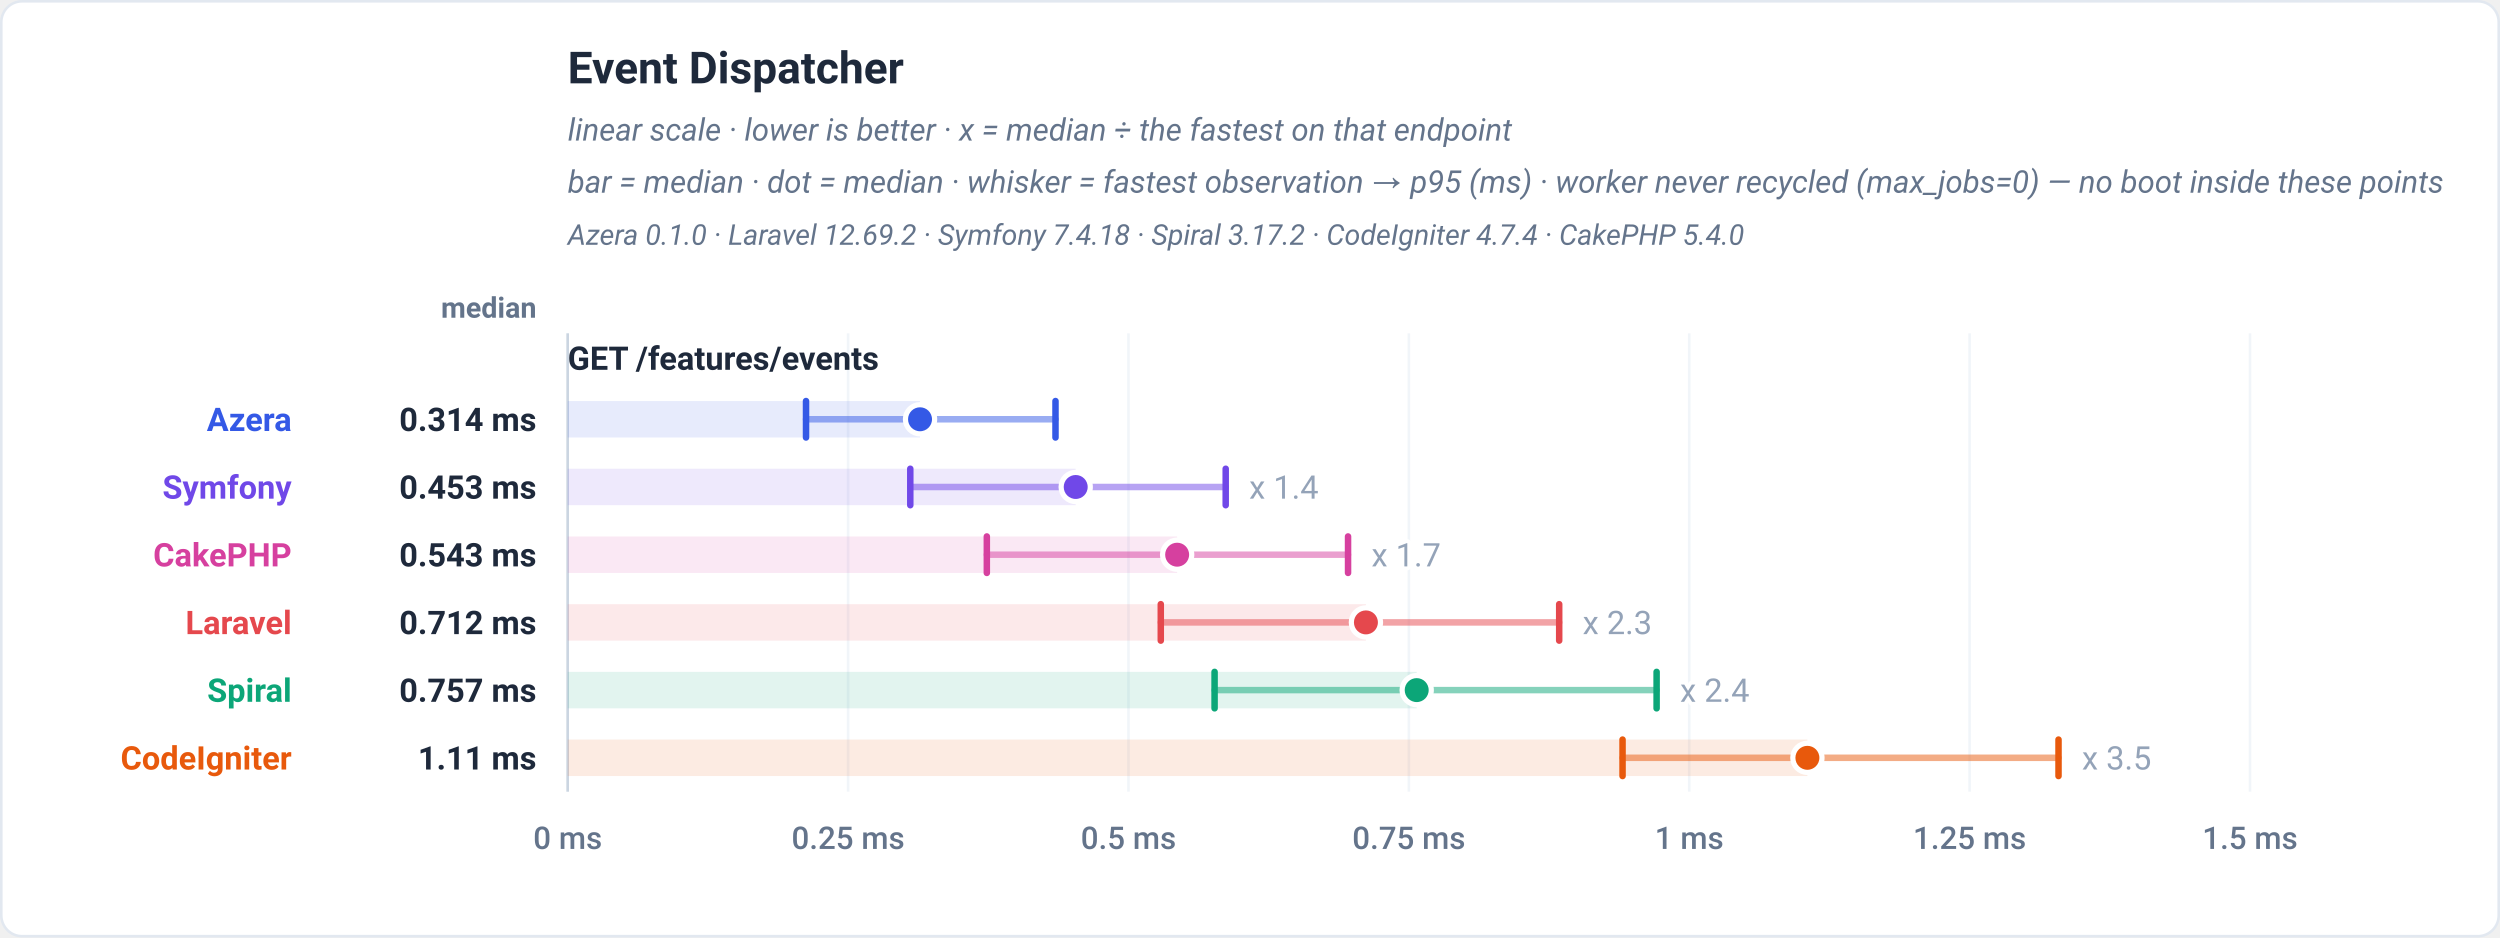
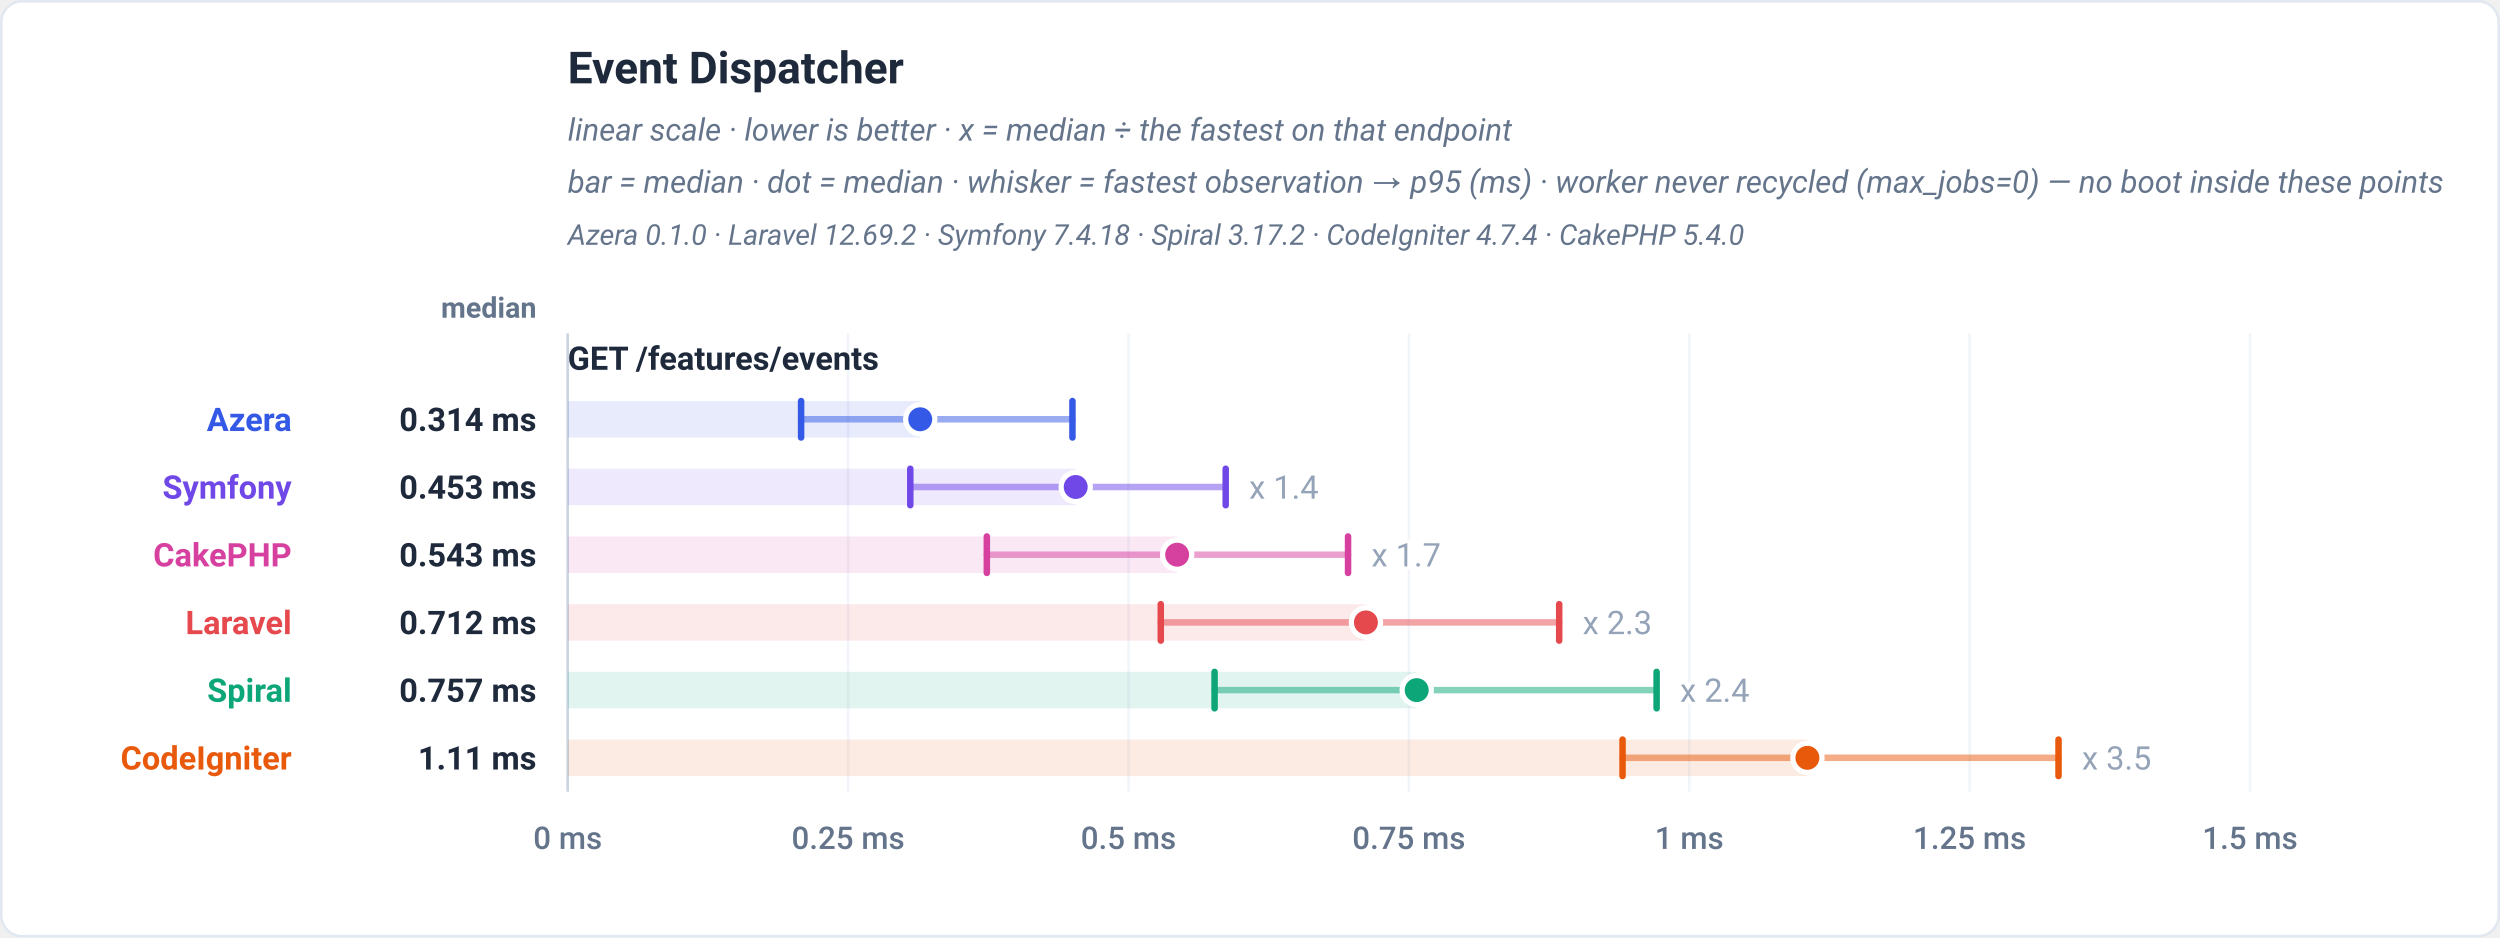
<svg xmlns="http://www.w3.org/2000/svg" viewBox="0 0 960 360" width="960" height="360" role="img" font-family="-apple-system,BlinkMacSystemFont,'Segoe UI',Roboto,Helvetica,Arial,sans-serif">
  <rect x="0.5" y="0.5" width="959" height="359" rx="8" fill="#ffffff" stroke="#e2e8f0" />
  <text x="218" y="32" font-family="-apple-system,BlinkMacSystemFont,'Segoe UI',Roboto,Helvetica,Arial,sans-serif" font-size="17" font-weight="700" fill="#1e293b" text-anchor="start">Event Dispatcher</text>
  <text x="218" y="54" font-family="-apple-system,BlinkMacSystemFont,'Segoe UI',Roboto,Helvetica,Arial,sans-serif" font-size="12" font-weight="400" fill="#64748b" text-anchor="start" font-style="italic">linear scale · lower is better · x = median ÷ the fastest on that endpoint</text>
  <text x="218" y="74" font-family="-apple-system,BlinkMacSystemFont,'Segoe UI',Roboto,Helvetica,Arial,sans-serif" font-size="12" font-weight="400" fill="#64748b" text-anchor="start" font-style="italic">bar = median · dot = median · whisker = fastest observation → p95 (ms) · worker never recycled (max_jobs=0) — no boot inside these points</text>
  <text x="218" y="94" font-family="-apple-system,BlinkMacSystemFont,'Segoe UI',Roboto,Helvetica,Arial,sans-serif" font-size="11" font-weight="400" fill="#64748b" text-anchor="start" font-style="italic">Azera 0.1.0 · Laravel 12.69.2 · Symfony 7.4.18 · Spiral 3.17.2 · CodeIgniter 4.7.4 · CakePHP 5.4.0</text>
  <text x="206" y="122" font-family="-apple-system,BlinkMacSystemFont,'Segoe UI',Roboto,Helvetica,Arial,sans-serif" font-size="11" font-weight="600" fill="#64748b" text-anchor="end">median</text>
  <line x1="218" y1="128" x2="218" y2="304" stroke="#f1f5f9" stroke-width="1" />
  <text x="218" y="326" font-family="-apple-system,BlinkMacSystemFont,'Segoe UI',Roboto,Helvetica,Arial,sans-serif" font-size="12" font-weight="500" fill="#64748b" text-anchor="middle">0 ms</text>
  <line x1="325.67" y1="128" x2="325.67" y2="304" stroke="#f1f5f9" stroke-width="1" />
  <text x="325.67" y="326" font-family="-apple-system,BlinkMacSystemFont,'Segoe UI',Roboto,Helvetica,Arial,sans-serif" font-size="12" font-weight="500" fill="#64748b" text-anchor="middle">0.25 ms</text>
  <line x1="433.33" y1="128" x2="433.33" y2="304" stroke="#f1f5f9" stroke-width="1" />
  <text x="433.33" y="326" font-family="-apple-system,BlinkMacSystemFont,'Segoe UI',Roboto,Helvetica,Arial,sans-serif" font-size="12" font-weight="500" fill="#64748b" text-anchor="middle">0.5 ms</text>
  <line x1="541" y1="128" x2="541" y2="304" stroke="#f1f5f9" stroke-width="1" />
  <text x="541" y="326" font-family="-apple-system,BlinkMacSystemFont,'Segoe UI',Roboto,Helvetica,Arial,sans-serif" font-size="12" font-weight="500" fill="#64748b" text-anchor="middle">0.75 ms</text>
  <line x1="648.67" y1="128" x2="648.67" y2="304" stroke="#f1f5f9" stroke-width="1" />
  <text x="648.67" y="326" font-family="-apple-system,BlinkMacSystemFont,'Segoe UI',Roboto,Helvetica,Arial,sans-serif" font-size="12" font-weight="500" fill="#64748b" text-anchor="middle">1 ms</text>
  <line x1="756.33" y1="128" x2="756.33" y2="304" stroke="#f1f5f9" stroke-width="1" />
  <text x="756.33" y="326" font-family="-apple-system,BlinkMacSystemFont,'Segoe UI',Roboto,Helvetica,Arial,sans-serif" font-size="12" font-weight="500" fill="#64748b" text-anchor="middle">1.25 ms</text>
  <line x1="864" y1="128" x2="864" y2="304" stroke="#f1f5f9" stroke-width="1" />
  <text x="864" y="326" font-family="-apple-system,BlinkMacSystemFont,'Segoe UI',Roboto,Helvetica,Arial,sans-serif" font-size="12" font-weight="500" fill="#64748b" text-anchor="middle">1.5 ms</text>
  <line x1="218" y1="128" x2="218" y2="304" stroke="#cbd5e1" stroke-width="1" />
  <text x="218" y="142" font-family="-apple-system,BlinkMacSystemFont,'Segoe UI',Roboto,Helvetica,Arial,sans-serif" font-size="12.5" font-weight="700" fill="#1e293b" text-anchor="start">GET /features/events</text>
-   <rect x="218" y="154" width="135.29" height="14" fill="#3459e6" fill-opacity="0.12" />
-   <line x1="309.51" y1="161" x2="405.31" y2="161" stroke="#3459e6" stroke-width="2.5" stroke-linecap="round" opacity="0.5" />
-   <line x1="309.51" y1="154" x2="309.51" y2="168" stroke="#3459e6" stroke-width="2.5" stroke-linecap="round" />
-   <line x1="405.31" y1="154" x2="405.31" y2="168" stroke="#3459e6" stroke-width="2.5" stroke-linecap="round" />
-   <circle cx="353.29" cy="161" r="5.6" fill="#3459e6" stroke="#ffffff" stroke-width="2" />
+   <rect x="218" y="154" width="135.36" height="14" fill="#3459e6" fill-opacity="0.12" />
+   <line x1="307.62" y1="161" x2="411.82" y2="161" stroke="#3459e6" stroke-width="2.5" stroke-linecap="round" opacity="0.5" />
+   <line x1="307.62" y1="154" x2="307.62" y2="168" stroke="#3459e6" stroke-width="2.5" stroke-linecap="round" />
+   <line x1="411.82" y1="154" x2="411.82" y2="168" stroke="#3459e6" stroke-width="2.5" stroke-linecap="round" />
+   <circle cx="353.36" cy="161" r="5.6" fill="#3459e6" stroke="#ffffff" stroke-width="2" />
  <text x="112" y="165.5" font-family="-apple-system,BlinkMacSystemFont,'Segoe UI',Roboto,Helvetica,Arial,sans-serif" font-size="12.5" font-weight="700" fill="#3459e6" text-anchor="end">Azera</text>
  <text x="206" y="165.5" font-family="-apple-system,BlinkMacSystemFont,'Segoe UI',Roboto,Helvetica,Arial,sans-serif" font-size="12.5" font-weight="700" fill="#1e293b" text-anchor="end">0.314 ms</text>
  <rect x="218" y="180" width="195.07" height="14" fill="#7048e8" fill-opacity="0.12" />
  <line x1="349.55" y1="187" x2="470.67" y2="187" stroke="#7048e8" stroke-width="2.5" stroke-linecap="round" opacity="0.5" />
  <line x1="349.55" y1="180" x2="349.55" y2="194" stroke="#7048e8" stroke-width="2.5" stroke-linecap="round" />
  <line x1="470.67" y1="180" x2="470.67" y2="194" stroke="#7048e8" stroke-width="2.5" stroke-linecap="round" />
  <circle cx="413.07" cy="187" r="5.6" fill="#7048e8" stroke="#ffffff" stroke-width="2" />
  <text x="479.67" y="191.5" font-family="-apple-system,BlinkMacSystemFont,'Segoe UI',Roboto,Helvetica,Arial,sans-serif" font-size="12.5" font-weight="400" fill="#94a3b8" text-anchor="start" stroke="#ffffff" stroke-width="3" paint-order="stroke" stroke-linejoin="round">x 1.4</text>
  <text x="112" y="191.5" font-family="-apple-system,BlinkMacSystemFont,'Segoe UI',Roboto,Helvetica,Arial,sans-serif" font-size="12.5" font-weight="700" fill="#7048e8" text-anchor="end">Symfony</text>
  <text x="206" y="191.5" font-family="-apple-system,BlinkMacSystemFont,'Segoe UI',Roboto,Helvetica,Arial,sans-serif" font-size="12.5" font-weight="700" fill="#1e293b" text-anchor="end">0.453 ms</text>
  <rect x="218" y="206" width="234.02" height="14" fill="#d6409f" fill-opacity="0.12" />
  <line x1="378.94" y1="213" x2="517.65" y2="213" stroke="#d6409f" stroke-width="2.5" stroke-linecap="round" opacity="0.5" />
  <line x1="378.94" y1="206" x2="378.94" y2="220" stroke="#d6409f" stroke-width="2.5" stroke-linecap="round" />
  <line x1="517.65" y1="206" x2="517.65" y2="220" stroke="#d6409f" stroke-width="2.5" stroke-linecap="round" />
  <circle cx="452.02" cy="213" r="5.6" fill="#d6409f" stroke="#ffffff" stroke-width="2" />
  <text x="526.65" y="217.5" font-family="-apple-system,BlinkMacSystemFont,'Segoe UI',Roboto,Helvetica,Arial,sans-serif" font-size="12.5" font-weight="400" fill="#94a3b8" text-anchor="start" stroke="#ffffff" stroke-width="3" paint-order="stroke" stroke-linejoin="round">x 1.7</text>
  <text x="112" y="217.5" font-family="-apple-system,BlinkMacSystemFont,'Segoe UI',Roboto,Helvetica,Arial,sans-serif" font-size="12.5" font-weight="700" fill="#d6409f" text-anchor="end">CakePHP</text>
  <text x="206" y="217.5" font-family="-apple-system,BlinkMacSystemFont,'Segoe UI',Roboto,Helvetica,Arial,sans-serif" font-size="12.5" font-weight="700" fill="#1e293b" text-anchor="end">0.543 ms</text>
  <rect x="218" y="232" width="306.51" height="14" fill="#e5484d" fill-opacity="0.12" />
  <line x1="445.74" y1="239" x2="598.73" y2="239" stroke="#e5484d" stroke-width="2.5" stroke-linecap="round" opacity="0.5" />
  <line x1="445.74" y1="232" x2="445.74" y2="246" stroke="#e5484d" stroke-width="2.5" stroke-linecap="round" />
  <line x1="598.73" y1="232" x2="598.73" y2="246" stroke="#e5484d" stroke-width="2.5" stroke-linecap="round" />
  <circle cx="524.51" cy="239" r="5.6" fill="#e5484d" stroke="#ffffff" stroke-width="2" />
  <text x="607.73" y="243.5" font-family="-apple-system,BlinkMacSystemFont,'Segoe UI',Roboto,Helvetica,Arial,sans-serif" font-size="12.5" font-weight="400" fill="#94a3b8" text-anchor="start" stroke="#ffffff" stroke-width="3" paint-order="stroke" stroke-linejoin="round">x 2.3</text>
  <text x="112" y="243.5" font-family="-apple-system,BlinkMacSystemFont,'Segoe UI',Roboto,Helvetica,Arial,sans-serif" font-size="12.5" font-weight="700" fill="#e5484d" text-anchor="end">Laravel</text>
  <text x="206" y="243.5" font-family="-apple-system,BlinkMacSystemFont,'Segoe UI',Roboto,Helvetica,Arial,sans-serif" font-size="12.5" font-weight="700" fill="#1e293b" text-anchor="end">0.712 ms</text>
  <rect x="218" y="258" width="326.01" height="14" fill="#0ca678" fill-opacity="0.12" />
  <line x1="466.4" y1="265" x2="636.14" y2="265" stroke="#0ca678" stroke-width="2.5" stroke-linecap="round" opacity="0.5" />
  <line x1="466.4" y1="258" x2="466.4" y2="272" stroke="#0ca678" stroke-width="2.5" stroke-linecap="round" />
  <line x1="636.14" y1="258" x2="636.14" y2="272" stroke="#0ca678" stroke-width="2.5" stroke-linecap="round" />
  <circle cx="544.01" cy="265" r="5.6" fill="#0ca678" stroke="#ffffff" stroke-width="2" />
  <text x="645.14" y="269.5" font-family="-apple-system,BlinkMacSystemFont,'Segoe UI',Roboto,Helvetica,Arial,sans-serif" font-size="12.5" font-weight="400" fill="#94a3b8" text-anchor="start" stroke="#ffffff" stroke-width="3" paint-order="stroke" stroke-linejoin="round">x 2.4</text>
  <text x="112" y="269.5" font-family="-apple-system,BlinkMacSystemFont,'Segoe UI',Roboto,Helvetica,Arial,sans-serif" font-size="12.5" font-weight="700" fill="#0ca678" text-anchor="end">Spiral</text>
  <text x="206" y="269.5" font-family="-apple-system,BlinkMacSystemFont,'Segoe UI',Roboto,Helvetica,Arial,sans-serif" font-size="12.5" font-weight="700" fill="#1e293b" text-anchor="end">0.757 ms</text>
  <rect x="218" y="284" width="476.04" height="14" fill="#e8590c" fill-opacity="0.12" />
  <line x1="623.06" y1="291" x2="790.47" y2="291" stroke="#e8590c" stroke-width="2.5" stroke-linecap="round" opacity="0.5" />
  <line x1="623.06" y1="284" x2="623.06" y2="298" stroke="#e8590c" stroke-width="2.5" stroke-linecap="round" />
  <line x1="790.47" y1="284" x2="790.47" y2="298" stroke="#e8590c" stroke-width="2.5" stroke-linecap="round" />
  <circle cx="694.04" cy="291" r="5.6" fill="#e8590c" stroke="#ffffff" stroke-width="2" />
  <text x="799.47" y="295.5" font-family="-apple-system,BlinkMacSystemFont,'Segoe UI',Roboto,Helvetica,Arial,sans-serif" font-size="12.5" font-weight="400" fill="#94a3b8" text-anchor="start" stroke="#ffffff" stroke-width="3" paint-order="stroke" stroke-linejoin="round">x 3.5</text>
  <text x="112" y="295.5" font-family="-apple-system,BlinkMacSystemFont,'Segoe UI',Roboto,Helvetica,Arial,sans-serif" font-size="12.5" font-weight="700" fill="#e8590c" text-anchor="end">CodeIgniter</text>
  <text x="206" y="295.5" font-family="-apple-system,BlinkMacSystemFont,'Segoe UI',Roboto,Helvetica,Arial,sans-serif" font-size="12.5" font-weight="700" fill="#1e293b" text-anchor="end">1.11 ms</text>
</svg>
